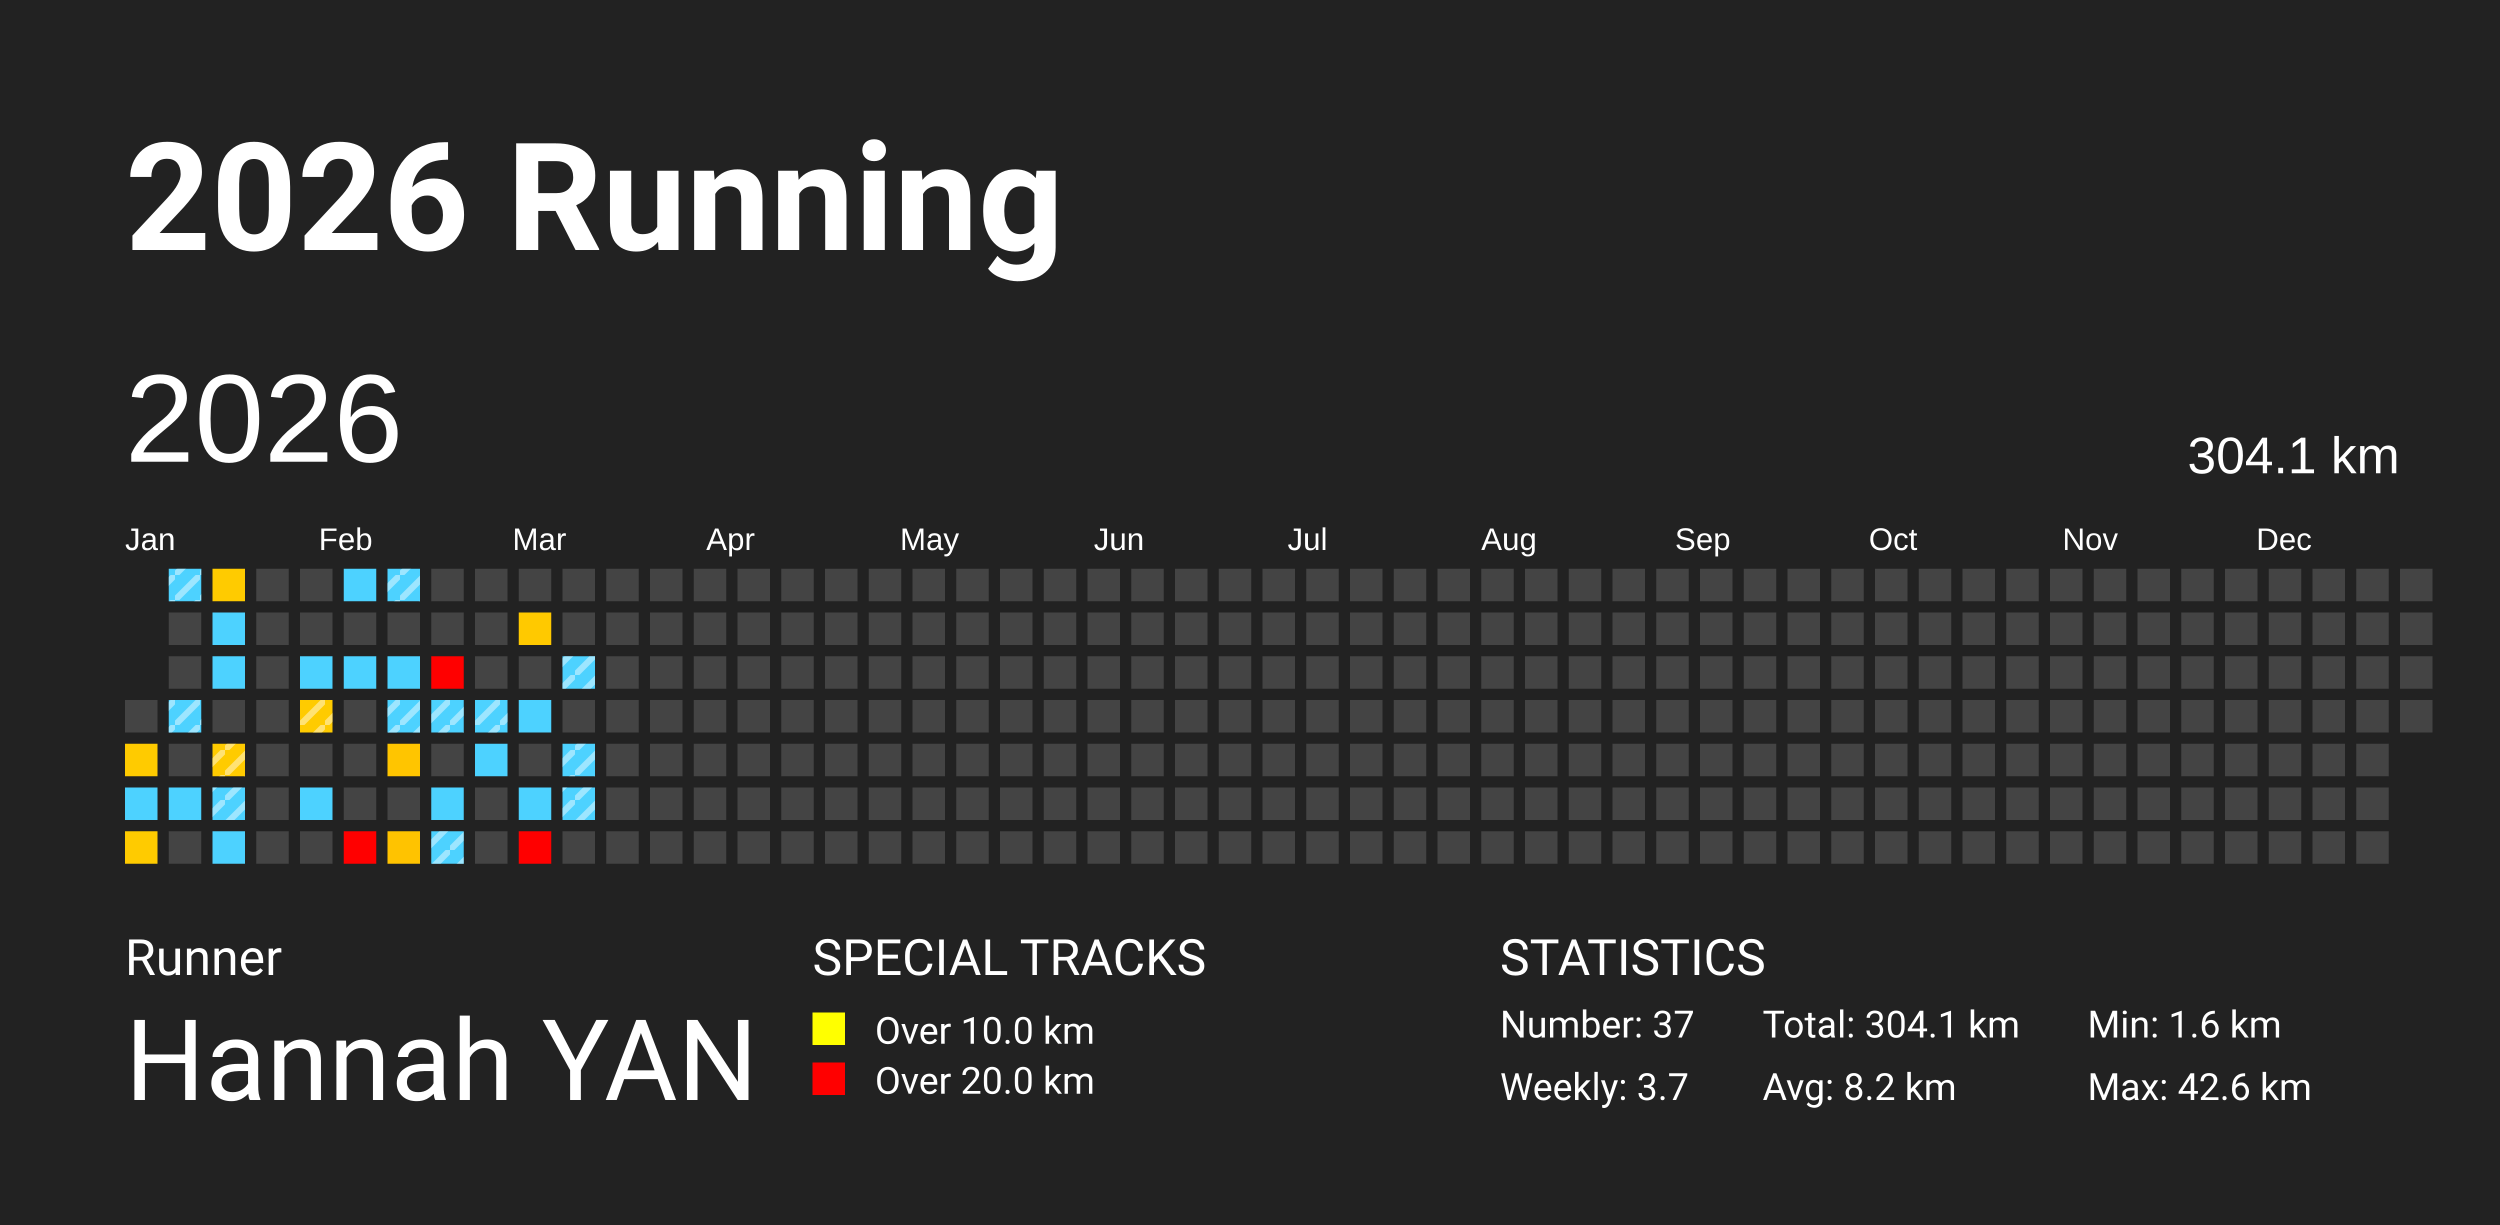
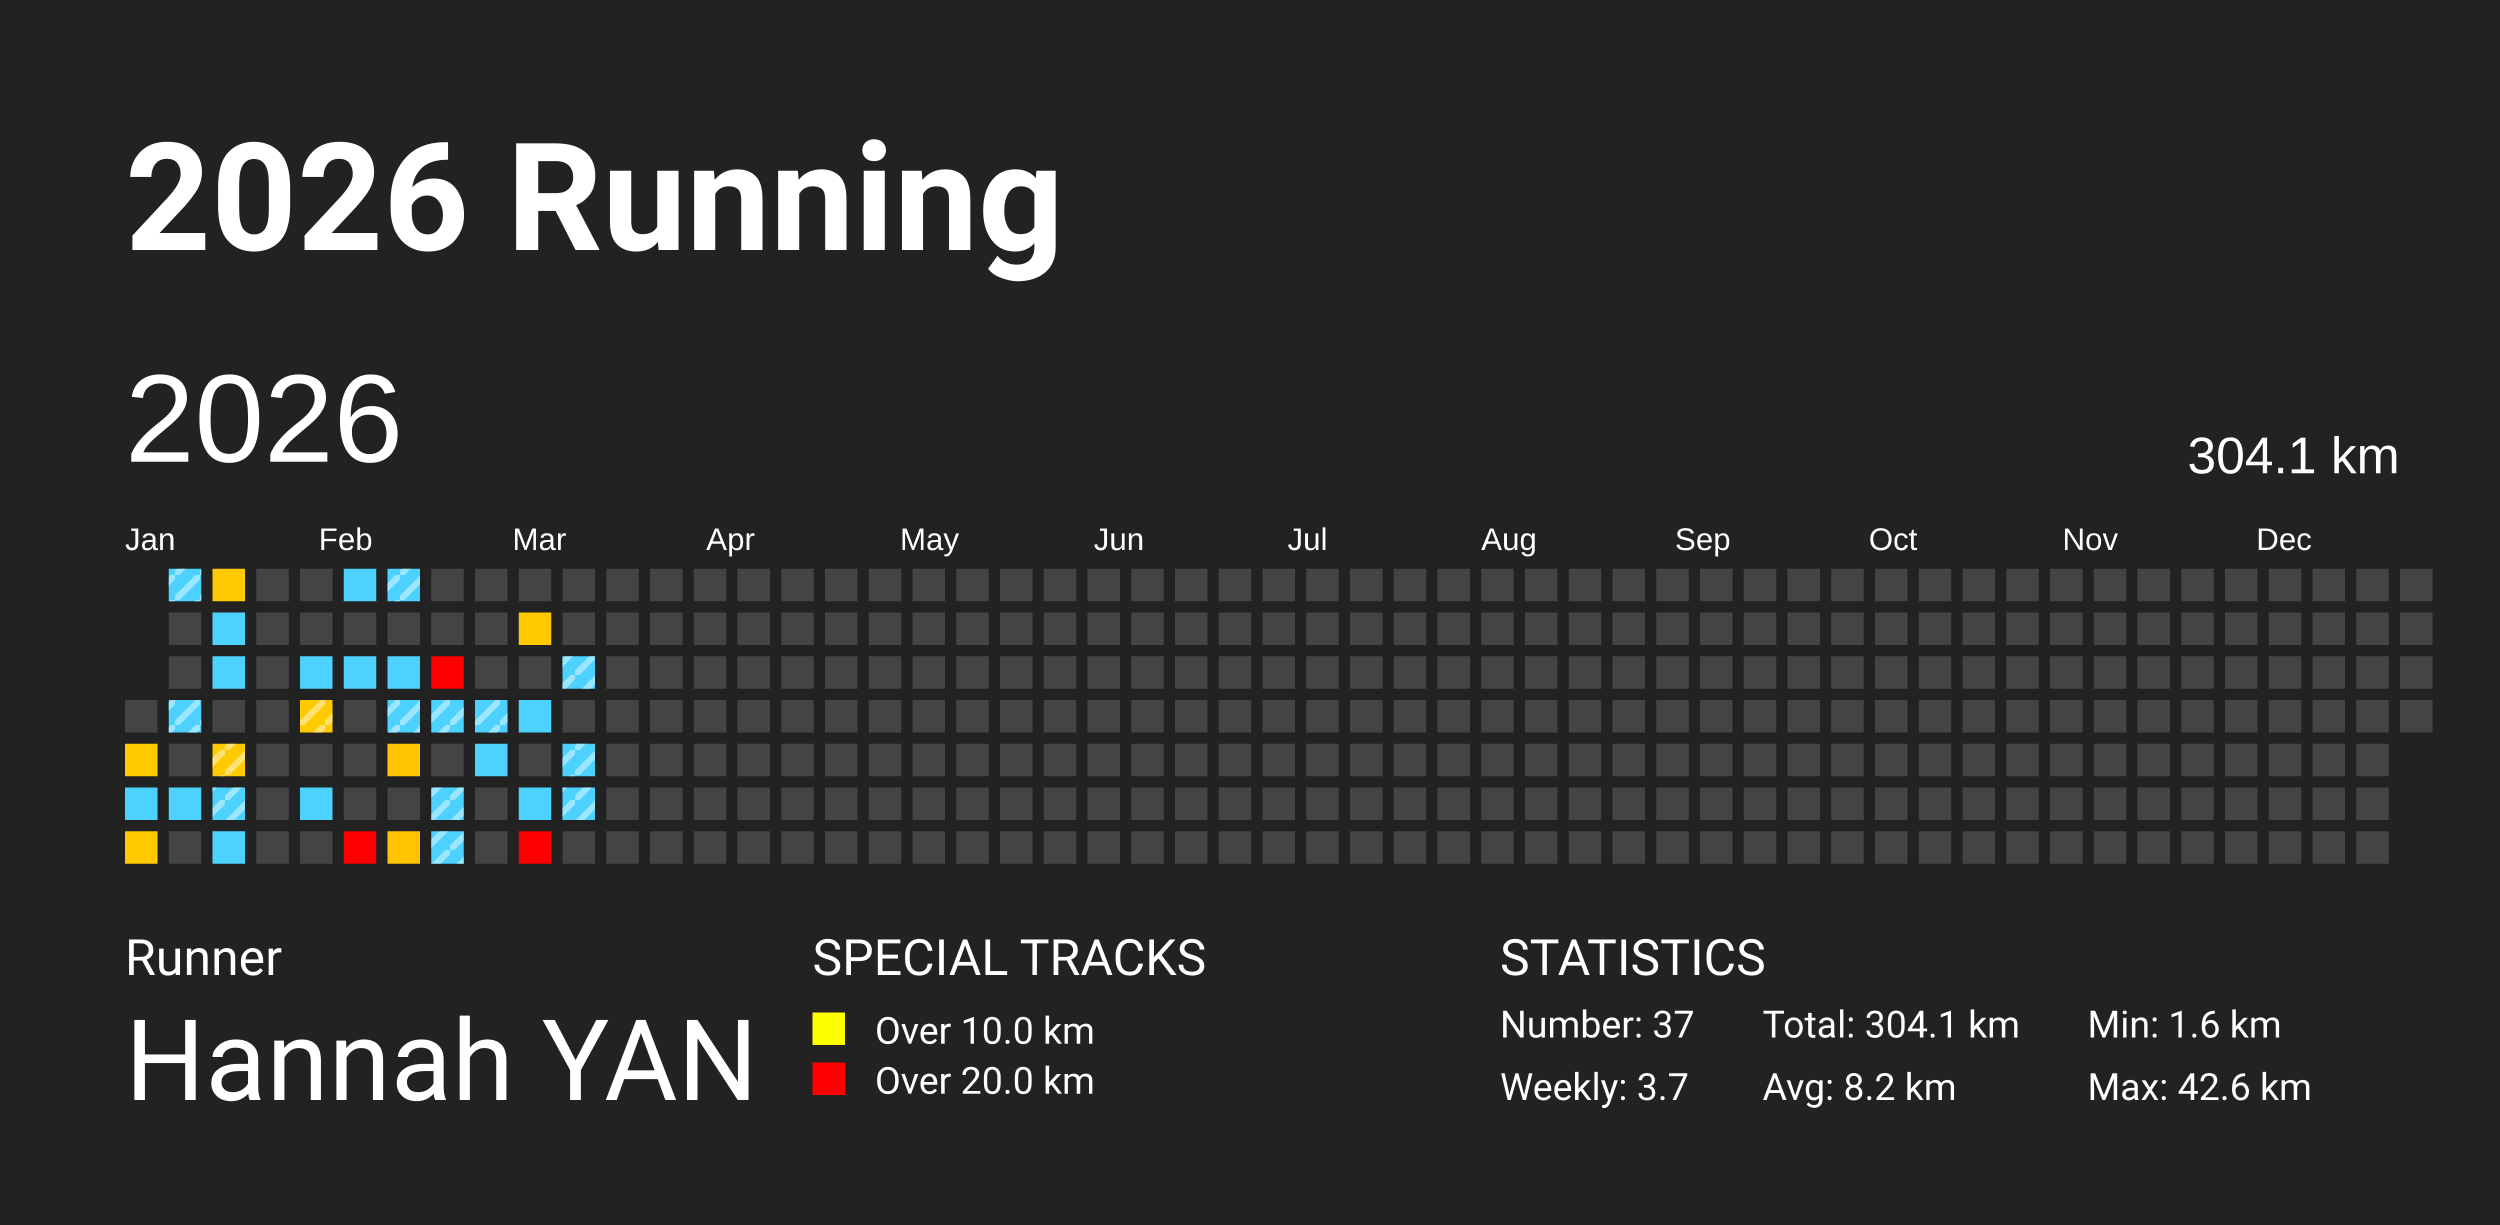
<svg xmlns="http://www.w3.org/2000/svg" baseProfile="full" height="98mm" version="1.1" viewBox="0,0,200,98" width="200mm">
  <defs>
    <pattern height="2" id="indoor-stripe" patternUnits="userSpaceOnUse" width="2">
      <line stroke="white" stroke-opacity="0.45" stroke-width="0.5" x1="0" x2="2" y1="2" y2="0" />
    </pattern>
  </defs>
  <rect fill="#222222" height="98" width="200" x="0" y="0" />
  <text fill="#FFFFFF" style="font-size:12px; font-family:-apple-system, BlinkMacSystemFont, 'Segoe UI', Roboto, 'Helvetica Neue', Arial, sans-serif; font-weight:bold;" x="10" y="20">2026 Running</text>
  <text fill="#FFFFFF" style="font-size:4px; font-family:-apple-system, BlinkMacSystemFont, 'Segoe UI', Roboto, 'Helvetica Neue', Arial, sans-serif;" x="10" y="78">Runner</text>
  <text fill="#FFFFFF" style="font-size:9px; font-family:-apple-system, BlinkMacSystemFont, 'Segoe UI', Roboto, 'Helvetica Neue', Arial, sans-serif;" x="10" y="88">Hannah YAN</text>
  <text fill="#FFFFFF" style="font-size:4px; font-family:-apple-system, BlinkMacSystemFont, 'Segoe UI', Roboto, 'Helvetica Neue', Arial, sans-serif;" x="65" y="78">SPECIAL TRACKS</text>
  <rect fill="yellow" height="2.6" width="2.6" x="65" y="81" />
  <text fill="#FFFFFF" style="font-size:3px; font-family:-apple-system, BlinkMacSystemFont, 'Segoe UI', Roboto, 'Helvetica Neue', Arial, sans-serif;" x="70" y="83.5">Over 10.0 km</text>
  <rect fill="red" height="2.6" width="2.6" x="65" y="85" />
  <text fill="#FFFFFF" style="font-size:3px; font-family:-apple-system, BlinkMacSystemFont, 'Segoe UI', Roboto, 'Helvetica Neue', Arial, sans-serif;" x="70" y="87.5">Over 20.0 km</text>
  <text fill="#FFFFFF" style="font-size:4px; font-family:-apple-system, BlinkMacSystemFont, 'Segoe UI', Roboto, 'Helvetica Neue', Arial, sans-serif;" x="120" y="78">STATISTICS</text>
  <text fill="#FFFFFF" style="font-size:3px; font-family:-apple-system, BlinkMacSystemFont, 'Segoe UI', Roboto, 'Helvetica Neue', Arial, sans-serif;" x="120" y="83">Number: 37</text>
  <text fill="#FFFFFF" style="font-size:3px; font-family:-apple-system, BlinkMacSystemFont, 'Segoe UI', Roboto, 'Helvetica Neue', Arial, sans-serif;" x="120" y="88">Weekly: 3.7</text>
  <text fill="#FFFFFF" style="font-size:3px; font-family:-apple-system, BlinkMacSystemFont, 'Segoe UI', Roboto, 'Helvetica Neue', Arial, sans-serif;" x="141" y="83">Total: 304.1 km</text>
  <text fill="#FFFFFF" style="font-size:3px; font-family:-apple-system, BlinkMacSystemFont, 'Segoe UI', Roboto, 'Helvetica Neue', Arial, sans-serif;" x="141" y="88">Avg: 8.2 km</text>
  <text fill="#FFFFFF" style="font-size:3px; font-family:-apple-system, BlinkMacSystemFont, 'Segoe UI', Roboto, 'Helvetica Neue', Arial, sans-serif;" x="167" y="83">Min: 1.6 km</text>
  <text fill="#FFFFFF" style="font-size:3px; font-family:-apple-system, BlinkMacSystemFont, 'Segoe UI', Roboto, 'Helvetica Neue', Arial, sans-serif;" x="167" y="88">Max: 42.6 km</text>
  <text dominant-baseline="hanging" fill="#FFFFFF" style="font-size:10.0px; font-family:Arial;" x="10" y="30">2026</text>
  <text dominant-baseline="hanging" fill="#FFFFFF" style="font-size:4.125px; font-family:Arial;" x="175" y="35">304.1 km</text>
  <text fill="#FFFFFF" style="font-size:2.5px; font-family:Arial" x="10.0" y="44">Jan</text>
  <text fill="#FFFFFF" style="font-size:2.5px; font-family:Arial" x="25.5" y="44">Feb</text>
  <text fill="#FFFFFF" style="font-size:2.5px; font-family:Arial" x="41.0" y="44">Mar</text>
  <text fill="#FFFFFF" style="font-size:2.5px; font-family:Arial" x="56.5" y="44">Apr</text>
  <text fill="#FFFFFF" style="font-size:2.5px; font-family:Arial" x="72.0" y="44">May</text>
  <text fill="#FFFFFF" style="font-size:2.5px; font-family:Arial" x="87.5" y="44">Jun</text>
  <text fill="#FFFFFF" style="font-size:2.5px; font-family:Arial" x="103.0" y="44">Jul</text>
  <text fill="#FFFFFF" style="font-size:2.5px; font-family:Arial" x="118.5" y="44">Aug</text>
  <text fill="#FFFFFF" style="font-size:2.5px; font-family:Arial" x="134.0" y="44">Sep</text>
  <text fill="#FFFFFF" style="font-size:2.5px; font-family:Arial" x="149.5" y="44">Oct</text>
  <text fill="#FFFFFF" style="font-size:2.5px; font-family:Arial" x="165.0" y="44">Nov</text>
  <text fill="#FFFFFF" style="font-size:2.5px; font-family:Arial" x="180.5" y="44">Dec</text>
  <rect fill="#444444" height="2.6" width="2.6" x="10.0" y="56.0" />
  <rect fill="#ffcb00" height="2.6" width="2.6" x="10.0" y="59.5" />
  <rect fill="#4dd2ff" height="2.6" width="2.6" x="10.0" y="63.0" />
  <rect fill="#ffcb00" height="2.6" width="2.6" x="10.0" y="66.5" />
  <rect fill="#4dd2ff" height="2.6" width="2.6" x="13.5" y="45.5" />
  <rect fill="url(#indoor-stripe)" height="2.6" style="pointer-events: none;" width="2.6" x="13.5" y="45.5" />
  <rect fill="#444444" height="2.6" width="2.6" x="13.5" y="49.0" />
  <rect fill="#444444" height="2.6" width="2.6" x="13.5" y="52.5" />
  <rect fill="#4dd2ff" height="2.6" width="2.6" x="13.5" y="56.0" />
  <rect fill="url(#indoor-stripe)" height="2.6" style="pointer-events: none;" width="2.6" x="13.5" y="56.0" />
  <rect fill="#444444" height="2.6" width="2.6" x="13.5" y="59.5" />
  <rect fill="#4dd2ff" height="2.6" width="2.6" x="13.5" y="63.0" />
  <rect fill="#444444" height="2.6" width="2.6" x="13.5" y="66.5" />
  <rect fill="#ffcb00" height="2.6" width="2.6" x="17.0" y="45.5" />
  <rect fill="#4dd2ff" height="2.6" width="2.6" x="17.0" y="49.0" />
  <rect fill="#4dd2ff" height="2.6" width="2.6" x="17.0" y="52.5" />
  <rect fill="#444444" height="2.6" width="2.6" x="17.0" y="56.0" />
  <rect fill="#ffcb00" height="2.6" width="2.6" x="17.0" y="59.5" />
  <rect fill="url(#indoor-stripe)" height="2.6" style="pointer-events: none;" width="2.6" x="17.0" y="59.5" />
  <rect fill="#4dd2ff" height="2.6" width="2.6" x="17.0" y="63.0" />
  <rect fill="url(#indoor-stripe)" height="2.6" style="pointer-events: none;" width="2.6" x="17.0" y="63.0" />
  <rect fill="#4dd2ff" height="2.6" width="2.6" x="17.0" y="66.5" />
  <rect fill="#444444" height="2.6" width="2.6" x="20.5" y="45.5" />
  <rect fill="#444444" height="2.6" width="2.6" x="20.5" y="49.0" />
  <rect fill="#444444" height="2.6" width="2.6" x="20.5" y="52.5" />
  <rect fill="#444444" height="2.6" width="2.6" x="20.5" y="56.0" />
  <rect fill="#444444" height="2.6" width="2.6" x="20.5" y="59.5" />
  <rect fill="#444444" height="2.6" width="2.6" x="20.5" y="63.0" />
  <rect fill="#444444" height="2.6" width="2.6" x="20.5" y="66.5" />
  <rect fill="#444444" height="2.6" width="2.6" x="24.0" y="45.5" />
  <rect fill="#444444" height="2.6" width="2.6" x="24.0" y="49.0" />
  <rect fill="#4dd2ff" height="2.6" width="2.6" x="24.0" y="52.5" />
  <rect fill="#ffcb00" height="2.6" width="2.6" x="24.0" y="56.0" />
  <rect fill="url(#indoor-stripe)" height="2.6" style="pointer-events: none;" width="2.6" x="24.0" y="56.0" />
  <rect fill="#444444" height="2.6" width="2.6" x="24.0" y="59.5" />
  <rect fill="#4dd2ff" height="2.6" width="2.6" x="24.0" y="63.0" />
  <rect fill="#444444" height="2.6" width="2.6" x="24.0" y="66.5" />
  <rect fill="#4dd2ff" height="2.6" width="2.6" x="27.5" y="45.5" />
  <rect fill="#444444" height="2.6" width="2.6" x="27.5" y="49.0" />
  <rect fill="#4dd2ff" height="2.6" width="2.6" x="27.5" y="52.5" />
  <rect fill="#444444" height="2.6" width="2.6" x="27.5" y="56.0" />
  <rect fill="#444444" height="2.6" width="2.6" x="27.5" y="59.5" />
  <rect fill="#444444" height="2.6" width="2.6" x="27.5" y="63.0" />
  <rect fill="red" height="2.6" width="2.6" x="27.5" y="66.5" />
  <rect fill="#4dd2ff" height="2.6" width="2.6" x="31.0" y="45.5" />
  <rect fill="url(#indoor-stripe)" height="2.6" style="pointer-events: none;" width="2.6" x="31.0" y="45.5" />
  <rect fill="#444444" height="2.6" width="2.6" x="31.0" y="49.0" />
  <rect fill="#4dd2ff" height="2.6" width="2.6" x="31.0" y="52.5" />
  <rect fill="#4dd2ff" height="2.6" width="2.6" x="31.0" y="56.0" />
  <rect fill="url(#indoor-stripe)" height="2.6" style="pointer-events: none;" width="2.6" x="31.0" y="56.0" />
  <rect fill="#ffc500" height="2.6" width="2.6" x="31.0" y="59.5" />
  <rect fill="#444444" height="2.6" width="2.6" x="31.0" y="63.0" />
  <rect fill="#ffc300" height="2.6" width="2.6" x="31.0" y="66.5" />
  <rect fill="#444444" height="2.6" width="2.6" x="34.5" y="45.5" />
  <rect fill="#444444" height="2.6" width="2.6" x="34.5" y="49.0" />
  <rect fill="red" height="2.6" width="2.6" x="34.5" y="52.5" />
  <rect fill="#4dd2ff" height="2.6" width="2.6" x="34.5" y="56.0" />
  <rect fill="url(#indoor-stripe)" height="2.6" style="pointer-events: none;" width="2.6" x="34.5" y="56.0" />
  <rect fill="#444444" height="2.6" width="2.6" x="34.5" y="59.5" />
  <rect fill="#4dd2ff" height="2.6" width="2.6" x="34.5" y="63.0" />
+   <rect fill="url(#indoor-stripe)" height="2.6" style="pointer-events: none;" width="2.6" x="34.5" y="63.0" />
  <rect fill="#4dd2ff" height="2.6" width="2.6" x="34.5" y="66.5" />
  <rect fill="url(#indoor-stripe)" height="2.6" style="pointer-events: none;" width="2.6" x="34.5" y="66.5" />
  <rect fill="#444444" height="2.6" width="2.6" x="38.0" y="45.5" />
  <rect fill="#444444" height="2.6" width="2.6" x="38.0" y="49.0" />
  <rect fill="#444444" height="2.6" width="2.6" x="38.0" y="52.5" />
  <rect fill="#4dd2ff" height="2.6" width="2.6" x="38.0" y="56.0" />
  <rect fill="url(#indoor-stripe)" height="2.6" style="pointer-events: none;" width="2.6" x="38.0" y="56.0" />
  <rect fill="#4dd2ff" height="2.6" width="2.6" x="38.0" y="59.5" />
  <rect fill="#444444" height="2.6" width="2.6" x="38.0" y="63.0" />
  <rect fill="#444444" height="2.6" width="2.6" x="38.0" y="66.5" />
  <rect fill="#444444" height="2.6" width="2.6" x="41.5" y="45.5" />
  <rect fill="#ffc900" height="2.6" width="2.6" x="41.5" y="49.0" />
  <rect fill="#444444" height="2.6" width="2.6" x="41.5" y="52.5" />
  <rect fill="#4dd2ff" height="2.6" width="2.6" x="41.5" y="56.0" />
  <rect fill="#444444" height="2.6" width="2.6" x="41.5" y="59.5" />
  <rect fill="#4dd2ff" height="2.6" width="2.6" x="41.5" y="63.0" />
  <rect fill="red" height="2.6" width="2.6" x="41.5" y="66.5" />
  <rect fill="#444444" height="2.6" width="2.6" x="45.0" y="45.5" />
  <rect fill="#444444" height="2.6" width="2.6" x="45.0" y="49.0" />
  <rect fill="#4dd2ff" height="2.6" width="2.6" x="45.0" y="52.5" />
  <rect fill="url(#indoor-stripe)" height="2.6" style="pointer-events: none;" width="2.6" x="45.0" y="52.5" />
  <rect fill="#444444" height="2.6" width="2.6" x="45.0" y="56.0" />
  <rect fill="#4dd2ff" height="2.6" width="2.6" x="45.0" y="59.5" />
  <rect fill="url(#indoor-stripe)" height="2.6" style="pointer-events: none;" width="2.6" x="45.0" y="59.5" />
  <rect fill="#4dd2ff" height="2.6" width="2.6" x="45.0" y="63.0" />
  <rect fill="url(#indoor-stripe)" height="2.6" style="pointer-events: none;" width="2.6" x="45.0" y="63.0" />
  <rect fill="#444444" height="2.6" width="2.6" x="45.0" y="66.5" />
  <rect fill="#444444" height="2.6" width="2.6" x="48.5" y="45.5" />
  <rect fill="#444444" height="2.6" width="2.6" x="48.5" y="49.0" />
  <rect fill="#444444" height="2.6" width="2.6" x="48.5" y="52.5" />
  <rect fill="#444444" height="2.6" width="2.6" x="48.5" y="56.0" />
  <rect fill="#444444" height="2.6" width="2.6" x="48.5" y="59.5" />
  <rect fill="#444444" height="2.6" width="2.6" x="48.5" y="63.0" />
  <rect fill="#444444" height="2.6" width="2.6" x="48.5" y="66.5" />
  <rect fill="#444444" height="2.6" width="2.6" x="52.0" y="45.5" />
  <rect fill="#444444" height="2.6" width="2.6" x="52.0" y="49.0" />
  <rect fill="#444444" height="2.6" width="2.6" x="52.0" y="52.5" />
  <rect fill="#444444" height="2.6" width="2.6" x="52.0" y="56.0" />
  <rect fill="#444444" height="2.6" width="2.6" x="52.0" y="59.5" />
  <rect fill="#444444" height="2.6" width="2.6" x="52.0" y="63.0" />
  <rect fill="#444444" height="2.6" width="2.6" x="52.0" y="66.5" />
  <rect fill="#444444" height="2.6" width="2.6" x="55.5" y="45.5" />
  <rect fill="#444444" height="2.6" width="2.6" x="55.5" y="49.0" />
  <rect fill="#444444" height="2.6" width="2.6" x="55.5" y="52.5" />
  <rect fill="#444444" height="2.6" width="2.6" x="55.5" y="56.0" />
  <rect fill="#444444" height="2.6" width="2.6" x="55.5" y="59.5" />
  <rect fill="#444444" height="2.6" width="2.6" x="55.5" y="63.0" />
  <rect fill="#444444" height="2.6" width="2.6" x="55.5" y="66.5" />
  <rect fill="#444444" height="2.6" width="2.6" x="59.0" y="45.5" />
  <rect fill="#444444" height="2.6" width="2.6" x="59.0" y="49.0" />
  <rect fill="#444444" height="2.6" width="2.6" x="59.0" y="52.5" />
  <rect fill="#444444" height="2.6" width="2.6" x="59.0" y="56.0" />
  <rect fill="#444444" height="2.6" width="2.6" x="59.0" y="59.5" />
  <rect fill="#444444" height="2.6" width="2.6" x="59.0" y="63.0" />
  <rect fill="#444444" height="2.6" width="2.6" x="59.0" y="66.5" />
  <rect fill="#444444" height="2.6" width="2.6" x="62.5" y="45.5" />
  <rect fill="#444444" height="2.6" width="2.6" x="62.5" y="49.0" />
  <rect fill="#444444" height="2.6" width="2.6" x="62.5" y="52.5" />
  <rect fill="#444444" height="2.6" width="2.6" x="62.5" y="56.0" />
  <rect fill="#444444" height="2.6" width="2.6" x="62.5" y="59.5" />
  <rect fill="#444444" height="2.6" width="2.6" x="62.5" y="63.0" />
  <rect fill="#444444" height="2.6" width="2.6" x="62.5" y="66.5" />
  <rect fill="#444444" height="2.6" width="2.6" x="66.0" y="45.5" />
  <rect fill="#444444" height="2.6" width="2.6" x="66.0" y="49.0" />
  <rect fill="#444444" height="2.6" width="2.6" x="66.0" y="52.5" />
  <rect fill="#444444" height="2.6" width="2.6" x="66.0" y="56.0" />
  <rect fill="#444444" height="2.6" width="2.6" x="66.0" y="59.5" />
  <rect fill="#444444" height="2.6" width="2.6" x="66.0" y="63.0" />
  <rect fill="#444444" height="2.6" width="2.6" x="66.0" y="66.5" />
  <rect fill="#444444" height="2.6" width="2.6" x="69.5" y="45.5" />
  <rect fill="#444444" height="2.6" width="2.6" x="69.5" y="49.0" />
  <rect fill="#444444" height="2.6" width="2.6" x="69.5" y="52.5" />
  <rect fill="#444444" height="2.6" width="2.6" x="69.5" y="56.0" />
  <rect fill="#444444" height="2.6" width="2.6" x="69.5" y="59.5" />
  <rect fill="#444444" height="2.6" width="2.6" x="69.5" y="63.0" />
  <rect fill="#444444" height="2.6" width="2.6" x="69.5" y="66.5" />
  <rect fill="#444444" height="2.6" width="2.6" x="73.0" y="45.5" />
  <rect fill="#444444" height="2.6" width="2.6" x="73.0" y="49.0" />
  <rect fill="#444444" height="2.6" width="2.6" x="73.0" y="52.5" />
  <rect fill="#444444" height="2.6" width="2.6" x="73.0" y="56.0" />
  <rect fill="#444444" height="2.6" width="2.6" x="73.0" y="59.5" />
  <rect fill="#444444" height="2.6" width="2.6" x="73.0" y="63.0" />
  <rect fill="#444444" height="2.6" width="2.6" x="73.0" y="66.5" />
  <rect fill="#444444" height="2.6" width="2.6" x="76.5" y="45.5" />
  <rect fill="#444444" height="2.6" width="2.6" x="76.5" y="49.0" />
  <rect fill="#444444" height="2.6" width="2.6" x="76.5" y="52.5" />
  <rect fill="#444444" height="2.6" width="2.6" x="76.5" y="56.0" />
  <rect fill="#444444" height="2.6" width="2.6" x="76.5" y="59.5" />
  <rect fill="#444444" height="2.6" width="2.6" x="76.5" y="63.0" />
  <rect fill="#444444" height="2.6" width="2.6" x="76.5" y="66.5" />
  <rect fill="#444444" height="2.6" width="2.6" x="80.0" y="45.5" />
  <rect fill="#444444" height="2.6" width="2.6" x="80.0" y="49.0" />
  <rect fill="#444444" height="2.6" width="2.6" x="80.0" y="52.5" />
  <rect fill="#444444" height="2.6" width="2.6" x="80.0" y="56.0" />
  <rect fill="#444444" height="2.6" width="2.6" x="80.0" y="59.5" />
  <rect fill="#444444" height="2.6" width="2.6" x="80.0" y="63.0" />
  <rect fill="#444444" height="2.6" width="2.6" x="80.0" y="66.5" />
  <rect fill="#444444" height="2.6" width="2.6" x="83.5" y="45.5" />
  <rect fill="#444444" height="2.6" width="2.6" x="83.5" y="49.0" />
  <rect fill="#444444" height="2.6" width="2.6" x="83.5" y="52.5" />
  <rect fill="#444444" height="2.6" width="2.6" x="83.5" y="56.0" />
  <rect fill="#444444" height="2.6" width="2.6" x="83.5" y="59.5" />
  <rect fill="#444444" height="2.6" width="2.6" x="83.5" y="63.0" />
  <rect fill="#444444" height="2.6" width="2.6" x="83.5" y="66.5" />
  <rect fill="#444444" height="2.6" width="2.6" x="87.0" y="45.5" />
  <rect fill="#444444" height="2.6" width="2.6" x="87.0" y="49.0" />
  <rect fill="#444444" height="2.6" width="2.6" x="87.0" y="52.5" />
  <rect fill="#444444" height="2.6" width="2.6" x="87.0" y="56.0" />
  <rect fill="#444444" height="2.6" width="2.6" x="87.0" y="59.5" />
  <rect fill="#444444" height="2.6" width="2.6" x="87.0" y="63.0" />
  <rect fill="#444444" height="2.6" width="2.6" x="87.0" y="66.5" />
  <rect fill="#444444" height="2.6" width="2.6" x="90.5" y="45.5" />
  <rect fill="#444444" height="2.6" width="2.6" x="90.5" y="49.0" />
  <rect fill="#444444" height="2.6" width="2.6" x="90.5" y="52.5" />
  <rect fill="#444444" height="2.6" width="2.6" x="90.5" y="56.0" />
  <rect fill="#444444" height="2.6" width="2.6" x="90.5" y="59.5" />
  <rect fill="#444444" height="2.6" width="2.6" x="90.5" y="63.0" />
  <rect fill="#444444" height="2.6" width="2.6" x="90.5" y="66.5" />
  <rect fill="#444444" height="2.6" width="2.6" x="94.0" y="45.5" />
  <rect fill="#444444" height="2.6" width="2.6" x="94.0" y="49.0" />
  <rect fill="#444444" height="2.6" width="2.6" x="94.0" y="52.5" />
  <rect fill="#444444" height="2.6" width="2.6" x="94.0" y="56.0" />
  <rect fill="#444444" height="2.6" width="2.6" x="94.0" y="59.5" />
  <rect fill="#444444" height="2.6" width="2.6" x="94.0" y="63.0" />
  <rect fill="#444444" height="2.6" width="2.6" x="94.0" y="66.5" />
  <rect fill="#444444" height="2.6" width="2.6" x="97.5" y="45.5" />
  <rect fill="#444444" height="2.6" width="2.6" x="97.5" y="49.0" />
  <rect fill="#444444" height="2.6" width="2.6" x="97.5" y="52.5" />
  <rect fill="#444444" height="2.6" width="2.6" x="97.5" y="56.0" />
  <rect fill="#444444" height="2.6" width="2.6" x="97.5" y="59.5" />
  <rect fill="#444444" height="2.6" width="2.6" x="97.5" y="63.0" />
  <rect fill="#444444" height="2.6" width="2.6" x="97.5" y="66.5" />
  <rect fill="#444444" height="2.6" width="2.6" x="101.0" y="45.5" />
  <rect fill="#444444" height="2.6" width="2.6" x="101.0" y="49.0" />
  <rect fill="#444444" height="2.6" width="2.6" x="101.0" y="52.5" />
  <rect fill="#444444" height="2.6" width="2.6" x="101.0" y="56.0" />
  <rect fill="#444444" height="2.6" width="2.6" x="101.0" y="59.5" />
  <rect fill="#444444" height="2.6" width="2.6" x="101.0" y="63.0" />
  <rect fill="#444444" height="2.6" width="2.6" x="101.0" y="66.5" />
  <rect fill="#444444" height="2.6" width="2.6" x="104.5" y="45.5" />
  <rect fill="#444444" height="2.6" width="2.6" x="104.5" y="49.0" />
  <rect fill="#444444" height="2.6" width="2.6" x="104.5" y="52.5" />
  <rect fill="#444444" height="2.6" width="2.6" x="104.5" y="56.0" />
  <rect fill="#444444" height="2.6" width="2.6" x="104.5" y="59.5" />
  <rect fill="#444444" height="2.6" width="2.6" x="104.5" y="63.0" />
  <rect fill="#444444" height="2.6" width="2.6" x="104.5" y="66.5" />
  <rect fill="#444444" height="2.6" width="2.6" x="108.0" y="45.5" />
  <rect fill="#444444" height="2.6" width="2.6" x="108.0" y="49.0" />
  <rect fill="#444444" height="2.6" width="2.6" x="108.0" y="52.5" />
  <rect fill="#444444" height="2.6" width="2.6" x="108.0" y="56.0" />
  <rect fill="#444444" height="2.6" width="2.6" x="108.0" y="59.5" />
  <rect fill="#444444" height="2.6" width="2.6" x="108.0" y="63.0" />
  <rect fill="#444444" height="2.6" width="2.6" x="108.0" y="66.5" />
  <rect fill="#444444" height="2.6" width="2.6" x="111.5" y="45.5" />
  <rect fill="#444444" height="2.6" width="2.6" x="111.5" y="49.0" />
  <rect fill="#444444" height="2.6" width="2.6" x="111.5" y="52.5" />
  <rect fill="#444444" height="2.6" width="2.6" x="111.5" y="56.0" />
  <rect fill="#444444" height="2.6" width="2.6" x="111.5" y="59.5" />
  <rect fill="#444444" height="2.6" width="2.6" x="111.5" y="63.0" />
  <rect fill="#444444" height="2.6" width="2.6" x="111.5" y="66.5" />
  <rect fill="#444444" height="2.6" width="2.6" x="115.0" y="45.5" />
  <rect fill="#444444" height="2.6" width="2.6" x="115.0" y="49.0" />
  <rect fill="#444444" height="2.6" width="2.6" x="115.0" y="52.5" />
  <rect fill="#444444" height="2.6" width="2.6" x="115.0" y="56.0" />
  <rect fill="#444444" height="2.6" width="2.6" x="115.0" y="59.5" />
  <rect fill="#444444" height="2.6" width="2.6" x="115.0" y="63.0" />
  <rect fill="#444444" height="2.6" width="2.6" x="115.0" y="66.5" />
  <rect fill="#444444" height="2.6" width="2.6" x="118.5" y="45.5" />
  <rect fill="#444444" height="2.6" width="2.6" x="118.5" y="49.0" />
  <rect fill="#444444" height="2.6" width="2.6" x="118.5" y="52.5" />
  <rect fill="#444444" height="2.6" width="2.6" x="118.5" y="56.0" />
  <rect fill="#444444" height="2.6" width="2.6" x="118.5" y="59.5" />
  <rect fill="#444444" height="2.6" width="2.6" x="118.5" y="63.0" />
  <rect fill="#444444" height="2.6" width="2.6" x="118.5" y="66.5" />
  <rect fill="#444444" height="2.6" width="2.6" x="122.0" y="45.5" />
  <rect fill="#444444" height="2.6" width="2.6" x="122.0" y="49.0" />
  <rect fill="#444444" height="2.6" width="2.6" x="122.0" y="52.5" />
  <rect fill="#444444" height="2.6" width="2.6" x="122.0" y="56.0" />
  <rect fill="#444444" height="2.6" width="2.6" x="122.0" y="59.5" />
  <rect fill="#444444" height="2.6" width="2.6" x="122.0" y="63.0" />
  <rect fill="#444444" height="2.6" width="2.6" x="122.0" y="66.5" />
  <rect fill="#444444" height="2.6" width="2.6" x="125.5" y="45.5" />
  <rect fill="#444444" height="2.6" width="2.6" x="125.5" y="49.0" />
  <rect fill="#444444" height="2.6" width="2.6" x="125.5" y="52.5" />
  <rect fill="#444444" height="2.6" width="2.6" x="125.5" y="56.0" />
  <rect fill="#444444" height="2.6" width="2.6" x="125.5" y="59.5" />
  <rect fill="#444444" height="2.6" width="2.6" x="125.5" y="63.0" />
  <rect fill="#444444" height="2.6" width="2.6" x="125.5" y="66.5" />
  <rect fill="#444444" height="2.6" width="2.6" x="129.0" y="45.5" />
  <rect fill="#444444" height="2.6" width="2.6" x="129.0" y="49.0" />
  <rect fill="#444444" height="2.6" width="2.6" x="129.0" y="52.5" />
  <rect fill="#444444" height="2.6" width="2.6" x="129.0" y="56.0" />
  <rect fill="#444444" height="2.6" width="2.6" x="129.0" y="59.5" />
  <rect fill="#444444" height="2.6" width="2.6" x="129.0" y="63.0" />
  <rect fill="#444444" height="2.6" width="2.6" x="129.0" y="66.5" />
  <rect fill="#444444" height="2.6" width="2.6" x="132.5" y="45.5" />
  <rect fill="#444444" height="2.6" width="2.6" x="132.5" y="49.0" />
  <rect fill="#444444" height="2.6" width="2.6" x="132.5" y="52.5" />
  <rect fill="#444444" height="2.6" width="2.6" x="132.5" y="56.0" />
  <rect fill="#444444" height="2.6" width="2.6" x="132.5" y="59.5" />
  <rect fill="#444444" height="2.6" width="2.6" x="132.5" y="63.0" />
  <rect fill="#444444" height="2.6" width="2.6" x="132.5" y="66.5" />
  <rect fill="#444444" height="2.6" width="2.6" x="136.0" y="45.5" />
  <rect fill="#444444" height="2.6" width="2.6" x="136.0" y="49.0" />
  <rect fill="#444444" height="2.6" width="2.6" x="136.0" y="52.5" />
  <rect fill="#444444" height="2.6" width="2.6" x="136.0" y="56.0" />
  <rect fill="#444444" height="2.6" width="2.6" x="136.0" y="59.5" />
  <rect fill="#444444" height="2.6" width="2.6" x="136.0" y="63.0" />
  <rect fill="#444444" height="2.6" width="2.6" x="136.0" y="66.5" />
  <rect fill="#444444" height="2.6" width="2.6" x="139.5" y="45.5" />
  <rect fill="#444444" height="2.6" width="2.6" x="139.5" y="49.0" />
  <rect fill="#444444" height="2.6" width="2.6" x="139.5" y="52.5" />
  <rect fill="#444444" height="2.6" width="2.6" x="139.5" y="56.0" />
  <rect fill="#444444" height="2.6" width="2.6" x="139.5" y="59.5" />
  <rect fill="#444444" height="2.6" width="2.6" x="139.5" y="63.0" />
  <rect fill="#444444" height="2.6" width="2.6" x="139.5" y="66.5" />
  <rect fill="#444444" height="2.6" width="2.6" x="143.0" y="45.5" />
  <rect fill="#444444" height="2.6" width="2.6" x="143.0" y="49.0" />
  <rect fill="#444444" height="2.6" width="2.6" x="143.0" y="52.5" />
  <rect fill="#444444" height="2.6" width="2.6" x="143.0" y="56.0" />
  <rect fill="#444444" height="2.6" width="2.6" x="143.0" y="59.5" />
  <rect fill="#444444" height="2.6" width="2.6" x="143.0" y="63.0" />
  <rect fill="#444444" height="2.6" width="2.6" x="143.0" y="66.5" />
  <rect fill="#444444" height="2.6" width="2.6" x="146.5" y="45.5" />
  <rect fill="#444444" height="2.6" width="2.6" x="146.5" y="49.0" />
  <rect fill="#444444" height="2.6" width="2.6" x="146.5" y="52.5" />
  <rect fill="#444444" height="2.6" width="2.6" x="146.5" y="56.0" />
  <rect fill="#444444" height="2.6" width="2.6" x="146.5" y="59.5" />
  <rect fill="#444444" height="2.6" width="2.6" x="146.5" y="63.0" />
  <rect fill="#444444" height="2.6" width="2.6" x="146.5" y="66.5" />
  <rect fill="#444444" height="2.6" width="2.6" x="150.0" y="45.5" />
  <rect fill="#444444" height="2.6" width="2.6" x="150.0" y="49.0" />
  <rect fill="#444444" height="2.6" width="2.6" x="150.0" y="52.5" />
  <rect fill="#444444" height="2.6" width="2.6" x="150.0" y="56.0" />
  <rect fill="#444444" height="2.6" width="2.6" x="150.0" y="59.5" />
  <rect fill="#444444" height="2.6" width="2.6" x="150.0" y="63.0" />
  <rect fill="#444444" height="2.6" width="2.6" x="150.0" y="66.5" />
  <rect fill="#444444" height="2.6" width="2.6" x="153.5" y="45.5" />
  <rect fill="#444444" height="2.6" width="2.6" x="153.5" y="49.0" />
  <rect fill="#444444" height="2.6" width="2.6" x="153.5" y="52.5" />
  <rect fill="#444444" height="2.6" width="2.6" x="153.5" y="56.0" />
  <rect fill="#444444" height="2.6" width="2.6" x="153.5" y="59.5" />
  <rect fill="#444444" height="2.6" width="2.6" x="153.5" y="63.0" />
  <rect fill="#444444" height="2.6" width="2.6" x="153.5" y="66.5" />
  <rect fill="#444444" height="2.6" width="2.6" x="157.0" y="45.5" />
  <rect fill="#444444" height="2.6" width="2.6" x="157.0" y="49.0" />
  <rect fill="#444444" height="2.6" width="2.6" x="157.0" y="52.5" />
  <rect fill="#444444" height="2.6" width="2.6" x="157.0" y="56.0" />
  <rect fill="#444444" height="2.6" width="2.6" x="157.0" y="59.5" />
  <rect fill="#444444" height="2.6" width="2.6" x="157.0" y="63.0" />
  <rect fill="#444444" height="2.6" width="2.6" x="157.0" y="66.5" />
  <rect fill="#444444" height="2.6" width="2.6" x="160.5" y="45.5" />
  <rect fill="#444444" height="2.6" width="2.6" x="160.5" y="49.0" />
  <rect fill="#444444" height="2.6" width="2.6" x="160.5" y="52.5" />
  <rect fill="#444444" height="2.6" width="2.6" x="160.5" y="56.0" />
  <rect fill="#444444" height="2.6" width="2.6" x="160.5" y="59.5" />
  <rect fill="#444444" height="2.6" width="2.6" x="160.5" y="63.0" />
  <rect fill="#444444" height="2.6" width="2.6" x="160.5" y="66.5" />
  <rect fill="#444444" height="2.6" width="2.6" x="164.0" y="45.5" />
  <rect fill="#444444" height="2.6" width="2.6" x="164.0" y="49.0" />
  <rect fill="#444444" height="2.6" width="2.6" x="164.0" y="52.5" />
  <rect fill="#444444" height="2.6" width="2.6" x="164.0" y="56.0" />
  <rect fill="#444444" height="2.6" width="2.6" x="164.0" y="59.5" />
  <rect fill="#444444" height="2.6" width="2.6" x="164.0" y="63.0" />
  <rect fill="#444444" height="2.6" width="2.6" x="164.0" y="66.5" />
  <rect fill="#444444" height="2.6" width="2.6" x="167.5" y="45.5" />
  <rect fill="#444444" height="2.6" width="2.6" x="167.5" y="49.0" />
  <rect fill="#444444" height="2.6" width="2.6" x="167.5" y="52.5" />
  <rect fill="#444444" height="2.6" width="2.6" x="167.5" y="56.0" />
  <rect fill="#444444" height="2.6" width="2.6" x="167.5" y="59.5" />
  <rect fill="#444444" height="2.6" width="2.6" x="167.5" y="63.0" />
  <rect fill="#444444" height="2.6" width="2.6" x="167.5" y="66.5" />
  <rect fill="#444444" height="2.6" width="2.6" x="171.0" y="45.5" />
  <rect fill="#444444" height="2.6" width="2.6" x="171.0" y="49.0" />
  <rect fill="#444444" height="2.6" width="2.6" x="171.0" y="52.5" />
  <rect fill="#444444" height="2.6" width="2.6" x="171.0" y="56.0" />
  <rect fill="#444444" height="2.6" width="2.6" x="171.0" y="59.5" />
  <rect fill="#444444" height="2.6" width="2.6" x="171.0" y="63.0" />
  <rect fill="#444444" height="2.6" width="2.6" x="171.0" y="66.5" />
  <rect fill="#444444" height="2.6" width="2.6" x="174.5" y="45.5" />
  <rect fill="#444444" height="2.6" width="2.6" x="174.5" y="49.0" />
  <rect fill="#444444" height="2.6" width="2.6" x="174.5" y="52.5" />
  <rect fill="#444444" height="2.6" width="2.6" x="174.5" y="56.0" />
  <rect fill="#444444" height="2.6" width="2.6" x="174.5" y="59.5" />
  <rect fill="#444444" height="2.6" width="2.6" x="174.5" y="63.0" />
  <rect fill="#444444" height="2.6" width="2.6" x="174.5" y="66.5" />
  <rect fill="#444444" height="2.6" width="2.6" x="178.0" y="45.5" />
  <rect fill="#444444" height="2.6" width="2.6" x="178.0" y="49.0" />
  <rect fill="#444444" height="2.6" width="2.6" x="178.0" y="52.5" />
  <rect fill="#444444" height="2.6" width="2.6" x="178.0" y="56.0" />
  <rect fill="#444444" height="2.6" width="2.6" x="178.0" y="59.5" />
  <rect fill="#444444" height="2.6" width="2.6" x="178.0" y="63.0" />
  <rect fill="#444444" height="2.6" width="2.6" x="178.0" y="66.5" />
  <rect fill="#444444" height="2.6" width="2.6" x="181.5" y="45.5" />
  <rect fill="#444444" height="2.6" width="2.6" x="181.5" y="49.0" />
  <rect fill="#444444" height="2.6" width="2.6" x="181.5" y="52.5" />
  <rect fill="#444444" height="2.6" width="2.6" x="181.5" y="56.0" />
  <rect fill="#444444" height="2.6" width="2.6" x="181.5" y="59.5" />
  <rect fill="#444444" height="2.6" width="2.6" x="181.5" y="63.0" />
  <rect fill="#444444" height="2.6" width="2.6" x="181.5" y="66.5" />
  <rect fill="#444444" height="2.6" width="2.6" x="185.0" y="45.5" />
  <rect fill="#444444" height="2.6" width="2.6" x="185.0" y="49.0" />
  <rect fill="#444444" height="2.6" width="2.6" x="185.0" y="52.5" />
  <rect fill="#444444" height="2.6" width="2.6" x="185.0" y="56.0" />
  <rect fill="#444444" height="2.6" width="2.6" x="185.0" y="59.5" />
  <rect fill="#444444" height="2.6" width="2.6" x="185.0" y="63.0" />
  <rect fill="#444444" height="2.6" width="2.6" x="185.0" y="66.5" />
  <rect fill="#444444" height="2.6" width="2.6" x="188.5" y="45.5" />
  <rect fill="#444444" height="2.6" width="2.6" x="188.5" y="49.0" />
  <rect fill="#444444" height="2.6" width="2.6" x="188.5" y="52.5" />
  <rect fill="#444444" height="2.6" width="2.6" x="188.5" y="56.0" />
  <rect fill="#444444" height="2.6" width="2.6" x="188.5" y="59.5" />
  <rect fill="#444444" height="2.6" width="2.6" x="188.5" y="63.0" />
  <rect fill="#444444" height="2.6" width="2.6" x="188.5" y="66.5" />
  <rect fill="#444444" height="2.6" width="2.6" x="192.0" y="45.5" />
  <rect fill="#444444" height="2.6" width="2.6" x="192.0" y="49.0" />
  <rect fill="#444444" height="2.6" width="2.6" x="192.0" y="52.5" />
  <rect fill="#444444" height="2.6" width="2.6" x="192.0" y="56.0" />
</svg>
